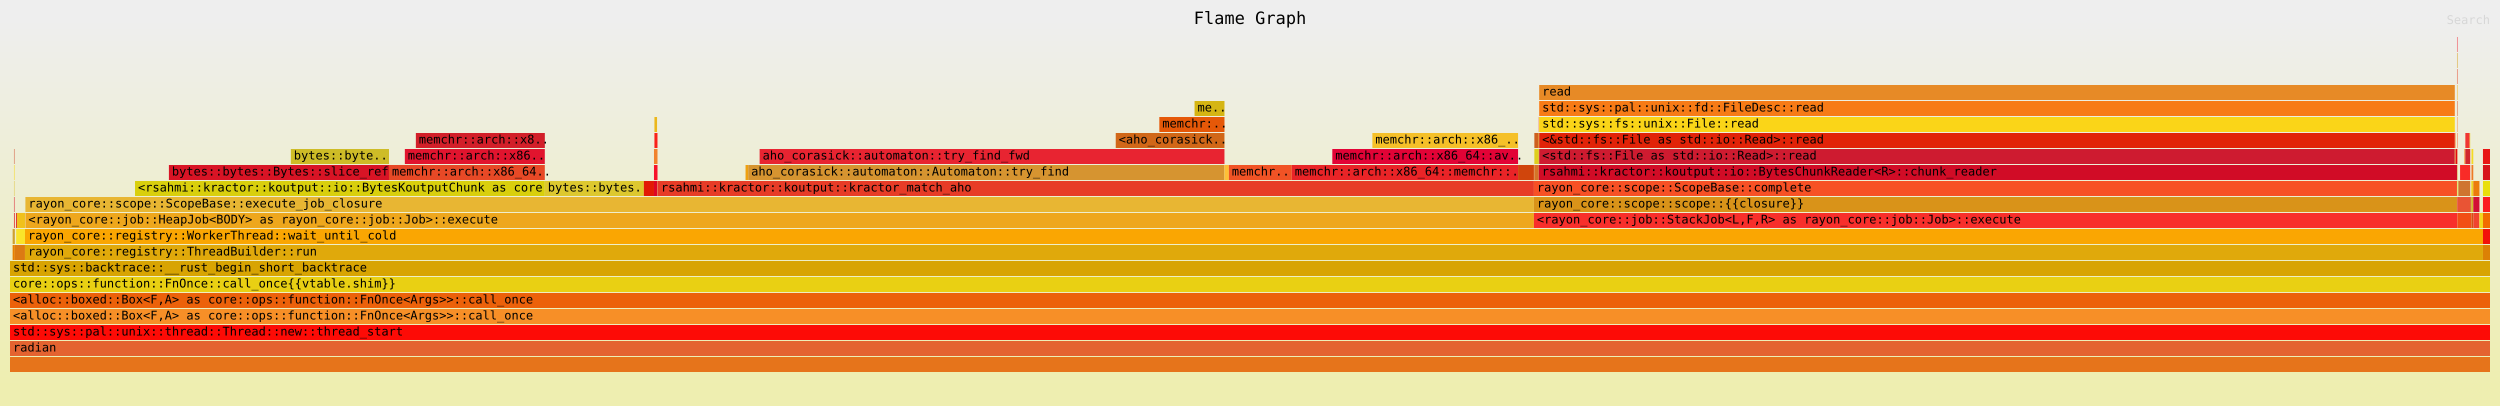
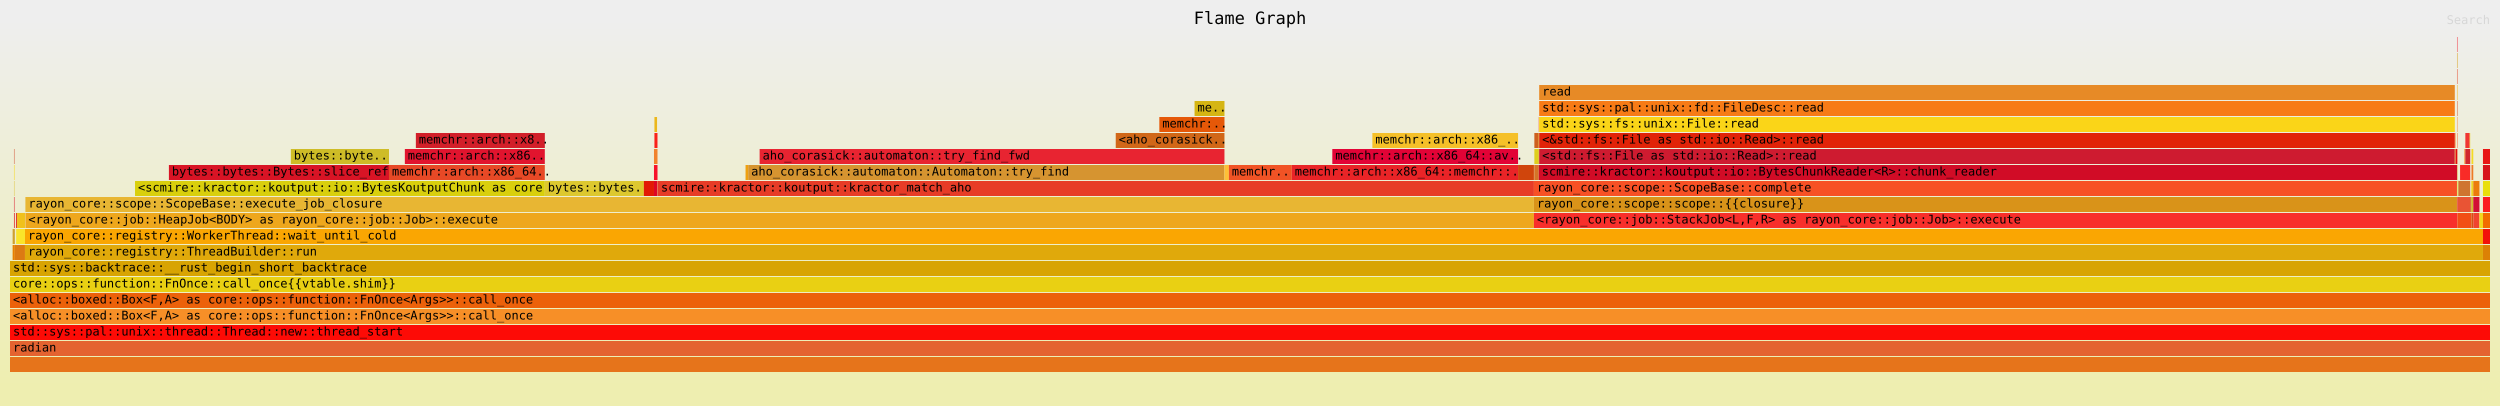
<svg xmlns="http://www.w3.org/2000/svg" xmlns:ns1="http://github.com/jonhoo/inferno" version="1.1" width="2500" height="406" viewBox="0 0 2500 406">
  <defs>
    <linearGradient id="background" y1="0" y2="1" x1="0" x2="0">
      <stop stop-color="#eeeeee" offset="5%" />
      <stop stop-color="#eeeeb0" offset="95%" />
    </linearGradient>
  </defs>
  <style type="text/css">
text { font-family:monospace; font-size:12px }
#title { text-anchor:middle; font-size:17px; }
#matched { text-anchor:end; }
#search { text-anchor:end; opacity:0.1; cursor:pointer; }
#search:hover, #search.show { opacity:1; }
#subtitle { text-anchor:middle; font-color:rgb(160,160,160); }
#unzoom { cursor:pointer; }
#frames &gt; *:hover { stroke:black; stroke-width:0.5; cursor:pointer; }
.hide { display:none; }
.parent { opacity:0.5; }
</style>
  <rect x="0" y="0" width="100%" height="406" fill="url(#background)" />
  <text id="title" fill="rgb(0,0,0)" x="50%" y="24.00">Flame Graph</text>
  <text id="details" fill="rgb(0,0,0)" x="10" y="389.00"> </text>
  <text id="unzoom" class="hide" fill="rgb(0,0,0)" x="10" y="24.00">Reset Zoom</text>
  <text id="search" fill="rgb(0,0,0)" x="2490" y="24.00">Search</text>
  <text id="matched" fill="rgb(0,0,0)" x="2490" y="389.00"> </text>
  <svg id="frames" x="10" width="2480" total_samples="5634">
    <g>
      <rect x="0.16%" y="213" width="0.018%" height="15" fill="rgb(227,0,7)" ns1:x="9" ns1:w="1" />
      <text x="0.28%" y="223.50" />
    </g>
    <g>
      <rect x="0.16%" y="197" width="0.018%" height="15" fill="rgb(217,0,24)" ns1:x="9" ns1:w="1" />
      <text x="0.28%" y="207.50" />
    </g>
    <g>
      <rect x="0.16%" y="181" width="0.018%" height="15" fill="rgb(221,193,54)" ns1:x="9" ns1:w="1" />
      <text x="0.28%" y="191.50" />
    </g>
    <g>
      <rect x="0.16%" y="165" width="0.018%" height="15" fill="rgb(248,212,6)" ns1:x="9" ns1:w="1" />
      <text x="0.28%" y="175.50" />
    </g>
    <g>
      <rect x="0.16%" y="149" width="0.018%" height="15" fill="rgb(208,68,35)" ns1:x="9" ns1:w="1" />
      <text x="0.28%" y="159.50" />
    </g>
    <g>
      <rect x="0.106%" y="245" width="0.089%" height="15" fill="rgb(232,128,0)" ns1:x="6" ns1:w="5" />
      <text x="0.227%" y="255.50" />
    </g>
    <g>
      <rect x="0.106%" y="229" width="0.089%" height="15" fill="rgb(207,160,47)" ns1:x="6" ns1:w="5" />
      <text x="0.227%" y="239.50" />
    </g>
    <g>
      <rect x="0.177%" y="213" width="0.018%" height="15" fill="rgb(228,23,34)" ns1:x="10" ns1:w="1" />
      <text x="0.297%" y="223.50" />
    </g>
    <g>
      <rect x="0.248%" y="213" width="0.035%" height="15" fill="rgb(218,30,26)" ns1:x="14" ns1:w="2" />
      <text x="0.368%" y="223.50" />
    </g>
    <g>
      <rect x="0.195%" y="245" width="0.408%" height="15" fill="rgb(220,122,19)" ns1:x="11" ns1:w="23" />
      <text x="0.315%" y="255.50" />
    </g>
    <g>
      <rect x="0.248%" y="229" width="0.355%" height="15" fill="rgb(250,228,42)" ns1:x="14" ns1:w="20" />
      <text x="0.368%" y="239.50" />
    </g>
    <g>
      <rect x="0.284%" y="213" width="0.32%" height="15" fill="rgb(240,193,28)" ns1:x="16" ns1:w="18" />
      <text x="0.404%" y="223.50" />
    </g>
    <g>
      <rect x="6.407%" y="165" width="8.875%" height="15" fill="rgb(216,20,37)" ns1:x="361" ns1:w="500" />
      <text x="6.527%" y="175.50">bytes::bytes::Bytes::slice_ref</text>
    </g>
    <g>
      <rect x="11.324%" y="149" width="3.958%" height="15" fill="rgb(206,188,39)" ns1:x="638" ns1:w="223" />
      <text x="11.444%" y="159.50">bytes::byte..</text>
    </g>
    <g>
      <rect x="5.041%" y="181" width="16.525%" height="15" fill="rgb(217,207,13)" ns1:x="284" ns1:w="931" />
-       <text x="5.161%" y="191.50">&lt;rsahmi::kractor::koutput::io::BytesKoutputChunk as core..</text>
+       <text x="5.161%" y="191.50">&lt;scmire::kractor::koutput::io::BytesKoutputChunk as core..</text>
    </g>
    <g>
      <rect x="15.282%" y="165" width="6.283%" height="15" fill="rgb(231,73,38)" ns1:x="861" ns1:w="354" />
      <text x="15.402%" y="175.50">memchr::arch::x86_64..</text>
    </g>
    <g>
      <rect x="15.921%" y="149" width="5.644%" height="15" fill="rgb(225,20,46)" ns1:x="897" ns1:w="318" />
      <text x="16.041%" y="159.50">memchr::arch::x86..</text>
    </g>
    <g>
      <rect x="16.365%" y="133" width="5.201%" height="15" fill="rgb(210,31,41)" ns1:x="922" ns1:w="293" />
      <text x="16.485%" y="143.50">memchr::arch::x8..</text>
    </g>
    <g>
      <rect x="21.566%" y="181" width="3.994%" height="15" fill="rgb(221,200,47)" ns1:x="1215" ns1:w="225" />
      <text x="21.686%" y="191.50">bytes::bytes..</text>
    </g>
    <g>
      <rect x="25.559%" y="181" width="0.408%" height="15" fill="rgb(226,26,5)" ns1:x="1440" ns1:w="23" />
      <text x="25.679%" y="191.50" />
    </g>
    <g>
      <rect x="25.985%" y="133" width="0.106%" height="15" fill="rgb(249,33,26)" ns1:x="1464" ns1:w="6" />
      <text x="26.105%" y="143.50" />
    </g>
    <g>
      <rect x="25.985%" y="117" width="0.106%" height="15" fill="rgb(235,183,28)" ns1:x="1464" ns1:w="6" />
      <text x="26.105%" y="127.50" />
    </g>
    <g>
      <rect x="25.967%" y="181" width="0.142%" height="15" fill="rgb(221,5,38)" ns1:x="1463" ns1:w="8" />
      <text x="26.087%" y="191.50" />
    </g>
    <g>
      <rect x="25.967%" y="165" width="0.142%" height="15" fill="rgb(247,18,42)" ns1:x="1463" ns1:w="8" />
      <text x="26.087%" y="175.50" />
    </g>
    <g>
      <rect x="25.967%" y="149" width="0.142%" height="15" fill="rgb(241,131,45)" ns1:x="1463" ns1:w="8" />
      <text x="26.087%" y="159.50" />
    </g>
    <g>
      <rect x="26.092%" y="133" width="0.018%" height="15" fill="rgb(249,31,29)" ns1:x="1470" ns1:w="1" />
      <text x="26.212%" y="143.50" />
    </g>
    <g>
      <rect x="26.109%" y="181" width="0.018%" height="15" fill="rgb(225,111,53)" ns1:x="1471" ns1:w="1" />
      <text x="26.229%" y="191.50" />
    </g>
    <g>
      <rect x="29.659%" y="165" width="0.106%" height="15" fill="rgb(238,160,17)" ns1:x="1671" ns1:w="6" />
      <text x="29.779%" y="175.50" />
    </g>
    <g>
      <rect x="29.766%" y="165" width="19.205%" height="15" fill="rgb(214,148,48)" ns1:x="1677" ns1:w="1082" />
      <text x="29.886%" y="175.50">aho_corasick::automaton::Automaton::try_find</text>
    </g>
    <g>
      <rect x="30.227%" y="149" width="18.743%" height="15" fill="rgb(232,36,49)" ns1:x="1703" ns1:w="1056" />
      <text x="30.347%" y="159.50">aho_corasick::automaton::try_find_fwd</text>
    </g>
    <g>
      <rect x="44.586%" y="133" width="4.384%" height="15" fill="rgb(209,103,24)" ns1:x="2512" ns1:w="247" />
      <text x="44.706%" y="143.50">&lt;aho_corasick..</text>
    </g>
    <g>
      <rect x="46.344%" y="117" width="2.627%" height="15" fill="rgb(229,88,8)" ns1:x="2611" ns1:w="148" />
      <text x="46.464%" y="127.50">memchr:..</text>
    </g>
    <g>
      <rect x="47.764%" y="101" width="1.207%" height="15" fill="rgb(213,181,19)" ns1:x="2691" ns1:w="68" />
      <text x="47.884%" y="111.50">me..</text>
    </g>
    <g>
      <rect x="48.971%" y="165" width="0.177%" height="15" fill="rgb(254,191,54)" ns1:x="2759" ns1:w="10" />
      <text x="49.09%" y="175.50" />
    </g>
    <g>
      <rect x="49.148%" y="165" width="2.538%" height="15" fill="rgb(241,83,37)" ns1:x="2769" ns1:w="143" />
      <text x="49.268%" y="175.50">memchr..</text>
    </g>
    <g>
      <rect x="51.686%" y="165" width="9.123%" height="15" fill="rgb(233,36,39)" ns1:x="2912" ns1:w="514" />
      <text x="51.806%" y="175.50">memchr::arch::x86_64::memchr::..</text>
    </g>
    <g>
      <rect x="53.319%" y="149" width="7.49%" height="15" fill="rgb(226,3,54)" ns1:x="3004" ns1:w="422" />
      <text x="53.439%" y="159.50">memchr::arch::x86_64::av..</text>
    </g>
    <g>
      <rect x="54.934%" y="133" width="5.875%" height="15" fill="rgb(245,192,40)" ns1:x="3095" ns1:w="331" />
      <text x="55.054%" y="143.50">memchr::arch::x86_..</text>
    </g>
    <g>
      <rect x="0.621%" y="213" width="60.827%" height="15" fill="rgb(238,167,29)" ns1:x="35" ns1:w="3427" />
      <text x="0.741%" y="223.50">&lt;rayon_core::job::HeapJob&lt;BODY&gt; as rayon_core::job::Job&gt;::execute</text>
    </g>
    <g>
      <rect x="0.621%" y="197" width="60.827%" height="15" fill="rgb(232,182,51)" ns1:x="35" ns1:w="3427" />
      <text x="0.741%" y="207.50">rayon_core::scope::ScopeBase::execute_job_closure</text>
    </g>
    <g>
      <rect x="26.127%" y="181" width="35.321%" height="15" fill="rgb(231,60,39)" ns1:x="1472" ns1:w="1990" />
-       <text x="26.247%" y="191.50">rsahmi::kractor::koutput::kractor_match_aho</text>
+       <text x="26.247%" y="191.50">scmire::kractor::koutput::kractor_match_aho</text>
    </g>
    <g>
      <rect x="60.809%" y="165" width="0.639%" height="15" fill="rgb(208,69,12)" ns1:x="3426" ns1:w="36" />
      <text x="60.929%" y="175.50" />
    </g>
    <g>
      <rect x="61.448%" y="165" width="0.018%" height="15" fill="rgb(235,93,37)" ns1:x="3462" ns1:w="1" />
      <text x="61.568%" y="175.50" />
    </g>
    <g>
      <rect x="61.466%" y="165" width="0.177%" height="15" fill="rgb(213,116,39)" ns1:x="3463" ns1:w="10" />
      <text x="61.586%" y="175.50" />
    </g>
    <g>
      <rect x="61.466%" y="149" width="0.177%" height="15" fill="rgb(222,207,29)" ns1:x="3463" ns1:w="10" />
      <text x="61.586%" y="159.50" />
    </g>
    <g>
      <rect x="61.466%" y="133" width="0.177%" height="15" fill="rgb(206,96,30)" ns1:x="3463" ns1:w="10" />
      <text x="61.586%" y="143.50" />
    </g>
    <g>
      <rect x="61.644%" y="149" width="0.018%" height="15" fill="rgb(218,138,4)" ns1:x="3473" ns1:w="1" />
      <text x="61.764%" y="159.50" />
    </g>
    <g>
      <rect x="61.644%" y="133" width="0.018%" height="15" fill="rgb(250,191,14)" ns1:x="3473" ns1:w="1" />
      <text x="61.764%" y="143.50" />
    </g>
    <g>
      <rect x="61.644%" y="117" width="0.018%" height="15" fill="rgb(239,60,40)" ns1:x="3473" ns1:w="1" />
      <text x="61.764%" y="127.50" />
    </g>
    <g>
      <rect x="61.661%" y="149" width="36.919%" height="15" fill="rgb(206,27,48)" ns1:x="3474" ns1:w="2080" />
      <text x="61.781%" y="159.50">&lt;std::fs::File as std::io::Read&gt;::read</text>
    </g>
    <g>
      <rect x="61.661%" y="133" width="36.919%" height="15" fill="rgb(225,35,8)" ns1:x="3474" ns1:w="2080" />
      <text x="61.781%" y="143.50">&lt;&amp;std::fs::File as std::io::Read&gt;::read</text>
    </g>
    <g>
      <rect x="61.661%" y="117" width="36.919%" height="15" fill="rgb(250,213,24)" ns1:x="3474" ns1:w="2080" />
      <text x="61.781%" y="127.50">std::sys::fs::unix::File::read</text>
    </g>
    <g>
      <rect x="61.661%" y="101" width="36.919%" height="15" fill="rgb(247,123,22)" ns1:x="3474" ns1:w="2080" />
      <text x="61.781%" y="111.50">std::sys::pal::unix::fd::FileDesc::read</text>
    </g>
    <g>
      <rect x="61.661%" y="85" width="36.919%" height="15" fill="rgb(231,138,38)" ns1:x="3474" ns1:w="2080" />
      <text x="61.781%" y="95.50">read</text>
    </g>
    <g>
      <rect x="98.58%" y="149" width="0.035%" height="15" fill="rgb(231,145,46)" ns1:x="5554" ns1:w="2" />
      <text x="98.7%" y="159.50" />
    </g>
    <g>
      <rect x="98.598%" y="133" width="0.018%" height="15" fill="rgb(251,118,11)" ns1:x="5555" ns1:w="1" />
      <text x="98.718%" y="143.50" />
    </g>
    <g>
      <rect x="61.448%" y="197" width="37.22%" height="15" fill="rgb(217,147,25)" ns1:x="3462" ns1:w="2097" />
      <text x="61.568%" y="207.50">rayon_core::scope::scope::{{closure}}</text>
    </g>
    <g>
      <rect x="61.448%" y="181" width="37.22%" height="15" fill="rgb(247,81,37)" ns1:x="3462" ns1:w="2097" />
      <text x="61.568%" y="191.50">rayon_core::scope::ScopeBase::complete</text>
    </g>
    <g>
      <rect x="61.644%" y="165" width="37.025%" height="15" fill="rgb(209,12,38)" ns1:x="3473" ns1:w="2086" />
-       <text x="61.764%" y="175.50">rsahmi::kractor::koutput::io::BytesChunkReader&lt;R&gt;::chunk_reader</text>
+       <text x="61.764%" y="175.50">scmire::kractor::koutput::io::BytesChunkReader&lt;R&gt;::chunk_reader</text>
    </g>
    <g>
      <rect x="98.615%" y="149" width="0.053%" height="15" fill="rgb(227,1,9)" ns1:x="5556" ns1:w="3" />
      <text x="98.736%" y="159.50" />
    </g>
    <g>
      <rect x="61.448%" y="213" width="37.238%" height="15" fill="rgb(248,47,43)" ns1:x="3462" ns1:w="2098" />
      <text x="61.568%" y="223.50">&lt;rayon_core::job::StackJob&lt;L,F,R&gt; as rayon_core::job::Job&gt;::execute</text>
    </g>
    <g>
      <rect x="98.669%" y="197" width="0.018%" height="15" fill="rgb(221,10,30)" ns1:x="5559" ns1:w="1" />
      <text x="98.789%" y="207.50" />
    </g>
    <g>
      <rect x="98.669%" y="181" width="0.018%" height="15" fill="rgb(210,229,1)" ns1:x="5559" ns1:w="1" />
      <text x="98.789%" y="191.50" />
    </g>
    <g>
      <rect x="98.669%" y="165" width="0.018%" height="15" fill="rgb(222,148,37)" ns1:x="5559" ns1:w="1" />
      <text x="98.789%" y="175.50" />
    </g>
    <g>
      <rect x="98.669%" y="149" width="0.018%" height="15" fill="rgb(234,67,33)" ns1:x="5559" ns1:w="1" />
      <text x="98.789%" y="159.50" />
    </g>
    <g>
      <rect x="98.669%" y="133" width="0.018%" height="15" fill="rgb(247,98,35)" ns1:x="5559" ns1:w="1" />
      <text x="98.789%" y="143.50" />
    </g>
    <g>
      <rect x="98.669%" y="117" width="0.018%" height="15" fill="rgb(247,138,52)" ns1:x="5559" ns1:w="1" />
      <text x="98.789%" y="127.50" />
    </g>
    <g>
      <rect x="98.669%" y="101" width="0.018%" height="15" fill="rgb(213,79,30)" ns1:x="5559" ns1:w="1" />
      <text x="98.789%" y="111.50" />
    </g>
    <g>
      <rect x="98.669%" y="85" width="0.018%" height="15" fill="rgb(246,177,23)" ns1:x="5559" ns1:w="1" />
      <text x="98.789%" y="95.50" />
    </g>
    <g>
      <rect x="98.669%" y="69" width="0.018%" height="15" fill="rgb(230,62,27)" ns1:x="5559" ns1:w="1" />
      <text x="98.789%" y="79.50" />
    </g>
    <g>
      <rect x="98.669%" y="53" width="0.018%" height="15" fill="rgb(216,154,8)" ns1:x="5559" ns1:w="1" />
      <text x="98.789%" y="63.50" />
    </g>
    <g>
      <rect x="98.669%" y="37" width="0.018%" height="15" fill="rgb(244,35,45)" ns1:x="5559" ns1:w="1" />
      <text x="98.789%" y="47.50" />
    </g>
    <g>
      <rect x="98.971%" y="149" width="0.035%" height="15" fill="rgb(251,115,12)" ns1:x="5576" ns1:w="2" />
      <text x="99.091%" y="159.50" />
    </g>
    <g>
      <rect x="99.006%" y="133" width="0.177%" height="15" fill="rgb(240,54,50)" ns1:x="5578" ns1:w="10" />
      <text x="99.126%" y="143.50" />
    </g>
    <g>
      <rect x="98.686%" y="197" width="0.515%" height="15" fill="rgb(233,84,52)" ns1:x="5560" ns1:w="29" />
      <text x="98.806%" y="207.50" />
    </g>
    <g>
      <rect x="98.722%" y="181" width="0.479%" height="15" fill="rgb(207,117,47)" ns1:x="5562" ns1:w="27" />
      <text x="98.842%" y="191.50" />
    </g>
    <g>
      <rect x="98.793%" y="165" width="0.408%" height="15" fill="rgb(249,43,39)" ns1:x="5566" ns1:w="23" />
      <text x="98.913%" y="175.50" />
    </g>
    <g>
      <rect x="99.006%" y="149" width="0.195%" height="15" fill="rgb(209,38,44)" ns1:x="5578" ns1:w="11" />
      <text x="99.126%" y="159.50" />
    </g>
    <g>
      <rect x="99.183%" y="133" width="0.018%" height="15" fill="rgb(236,212,23)" ns1:x="5588" ns1:w="1" />
      <text x="99.303%" y="143.50" />
    </g>
    <g>
      <rect x="98.686%" y="213" width="0.568%" height="15" fill="rgb(242,79,21)" ns1:x="5560" ns1:w="32" />
      <text x="98.806%" y="223.50" />
    </g>
    <g>
      <rect x="99.201%" y="197" width="0.053%" height="15" fill="rgb(211,96,35)" ns1:x="5589" ns1:w="3" />
      <text x="99.321%" y="207.50" />
    </g>
    <g>
      <rect x="99.237%" y="181" width="0.018%" height="15" fill="rgb(253,215,40)" ns1:x="5591" ns1:w="1" />
      <text x="99.357%" y="191.50" />
    </g>
    <g>
      <rect x="99.254%" y="213" width="0.071%" height="15" fill="rgb(211,81,21)" ns1:x="5592" ns1:w="4" />
      <text x="99.374%" y="223.50" />
    </g>
    <g>
      <rect x="99.254%" y="197" width="0.071%" height="15" fill="rgb(208,190,38)" ns1:x="5592" ns1:w="4" />
      <text x="99.374%" y="207.50" />
    </g>
    <g>
      <rect x="99.254%" y="181" width="0.071%" height="15" fill="rgb(235,213,38)" ns1:x="5592" ns1:w="4" />
      <text x="99.374%" y="191.50" />
    </g>
    <g>
      <rect x="99.254%" y="165" width="0.071%" height="15" fill="rgb(237,122,38)" ns1:x="5592" ns1:w="4" />
      <text x="99.374%" y="175.50" />
    </g>
    <g>
      <rect x="99.254%" y="149" width="0.071%" height="15" fill="rgb(244,218,35)" ns1:x="5592" ns1:w="4" />
      <text x="99.374%" y="159.50" />
    </g>
    <g>
      <rect x="99.326%" y="213" width="0.248%" height="15" fill="rgb(240,68,47)" ns1:x="5596" ns1:w="14" />
      <text x="99.445%" y="223.50" />
    </g>
    <g>
      <rect x="99.326%" y="197" width="0.248%" height="15" fill="rgb(210,16,53)" ns1:x="5596" ns1:w="14" />
      <text x="99.445%" y="207.50" />
    </g>
    <g>
      <rect x="99.326%" y="181" width="0.248%" height="15" fill="rgb(235,124,12)" ns1:x="5596" ns1:w="14" />
      <text x="99.445%" y="191.50" />
    </g>
    <g>
      <rect x="0.604%" y="245" width="99.112%" height="15" fill="rgb(224,169,11)" ns1:x="34" ns1:w="5584" />
      <text x="0.724%" y="255.50">rayon_core::registry::ThreadBuilder::run</text>
    </g>
    <g>
      <rect x="0.604%" y="229" width="99.112%" height="15" fill="rgb(250,166,2)" ns1:x="34" ns1:w="5584" />
      <text x="0.724%" y="239.50">rayon_core::registry::WorkerThread::wait_until_cold</text>
    </g>
    <g>
      <rect x="99.574%" y="213" width="0.142%" height="15" fill="rgb(242,216,29)" ns1:x="5610" ns1:w="8" />
      <text x="99.694%" y="223.50" />
    </g>
    <g>
      <rect x="0%" y="357" width="100%" height="15" fill="rgb(230,116,27)" ns1:x="0" ns1:w="5634" />
      <text x="0.12%" y="367.50" />
    </g>
    <g>
      <rect x="0%" y="341" width="100%" height="15" fill="rgb(228,99,48)" ns1:x="0" ns1:w="5634" />
      <text x="0.12%" y="351.50">radian</text>
    </g>
    <g>
      <rect x="0%" y="325" width="100%" height="15" fill="rgb(253,11,6)" ns1:x="0" ns1:w="5634" />
      <text x="0.12%" y="335.50">std::sys::pal::unix::thread::Thread::new::thread_start</text>
    </g>
    <g>
      <rect x="0%" y="309" width="100%" height="15" fill="rgb(247,143,39)" ns1:x="0" ns1:w="5634" />
      <text x="0.12%" y="319.50">&lt;alloc::boxed::Box&lt;F,A&gt; as core::ops::function::FnOnce&lt;Args&gt;&gt;::call_once</text>
    </g>
    <g>
      <rect x="0%" y="293" width="100%" height="15" fill="rgb(236,97,10)" ns1:x="0" ns1:w="5634" />
      <text x="0.12%" y="303.50">&lt;alloc::boxed::Box&lt;F,A&gt; as core::ops::function::FnOnce&lt;Args&gt;&gt;::call_once</text>
    </g>
    <g>
      <rect x="0%" y="277" width="100%" height="15" fill="rgb(233,208,19)" ns1:x="0" ns1:w="5634" />
      <text x="0.12%" y="287.50">core::ops::function::FnOnce::call_once{{vtable.shim}}</text>
    </g>
    <g>
      <rect x="0%" y="261" width="100%" height="15" fill="rgb(216,164,2)" ns1:x="0" ns1:w="5634" />
      <text x="0.12%" y="271.50">std::sys::backtrace::__rust_begin_short_backtrace</text>
    </g>
    <g>
      <rect x="99.716%" y="245" width="0.284%" height="15" fill="rgb(220,129,5)" ns1:x="5618" ns1:w="16" />
      <text x="99.836%" y="255.50" />
    </g>
    <g>
      <rect x="99.716%" y="229" width="0.284%" height="15" fill="rgb(242,17,10)" ns1:x="5618" ns1:w="16" />
      <text x="99.836%" y="239.50" />
    </g>
    <g>
      <rect x="99.716%" y="213" width="0.284%" height="15" fill="rgb(242,107,0)" ns1:x="5618" ns1:w="16" />
      <text x="99.836%" y="223.50" />
    </g>
    <g>
      <rect x="99.716%" y="197" width="0.284%" height="15" fill="rgb(251,28,31)" ns1:x="5618" ns1:w="16" />
      <text x="99.836%" y="207.50" />
    </g>
    <g>
      <rect x="99.716%" y="181" width="0.284%" height="15" fill="rgb(233,223,10)" ns1:x="5618" ns1:w="16" />
      <text x="99.836%" y="191.50" />
    </g>
    <g>
      <rect x="99.716%" y="165" width="0.284%" height="15" fill="rgb(215,21,27)" ns1:x="5618" ns1:w="16" />
      <text x="99.836%" y="175.50" />
    </g>
    <g>
      <rect x="99.716%" y="149" width="0.284%" height="15" fill="rgb(232,23,21)" ns1:x="5618" ns1:w="16" />
      <text x="99.836%" y="159.50" />
    </g>
  </svg>
</svg>
